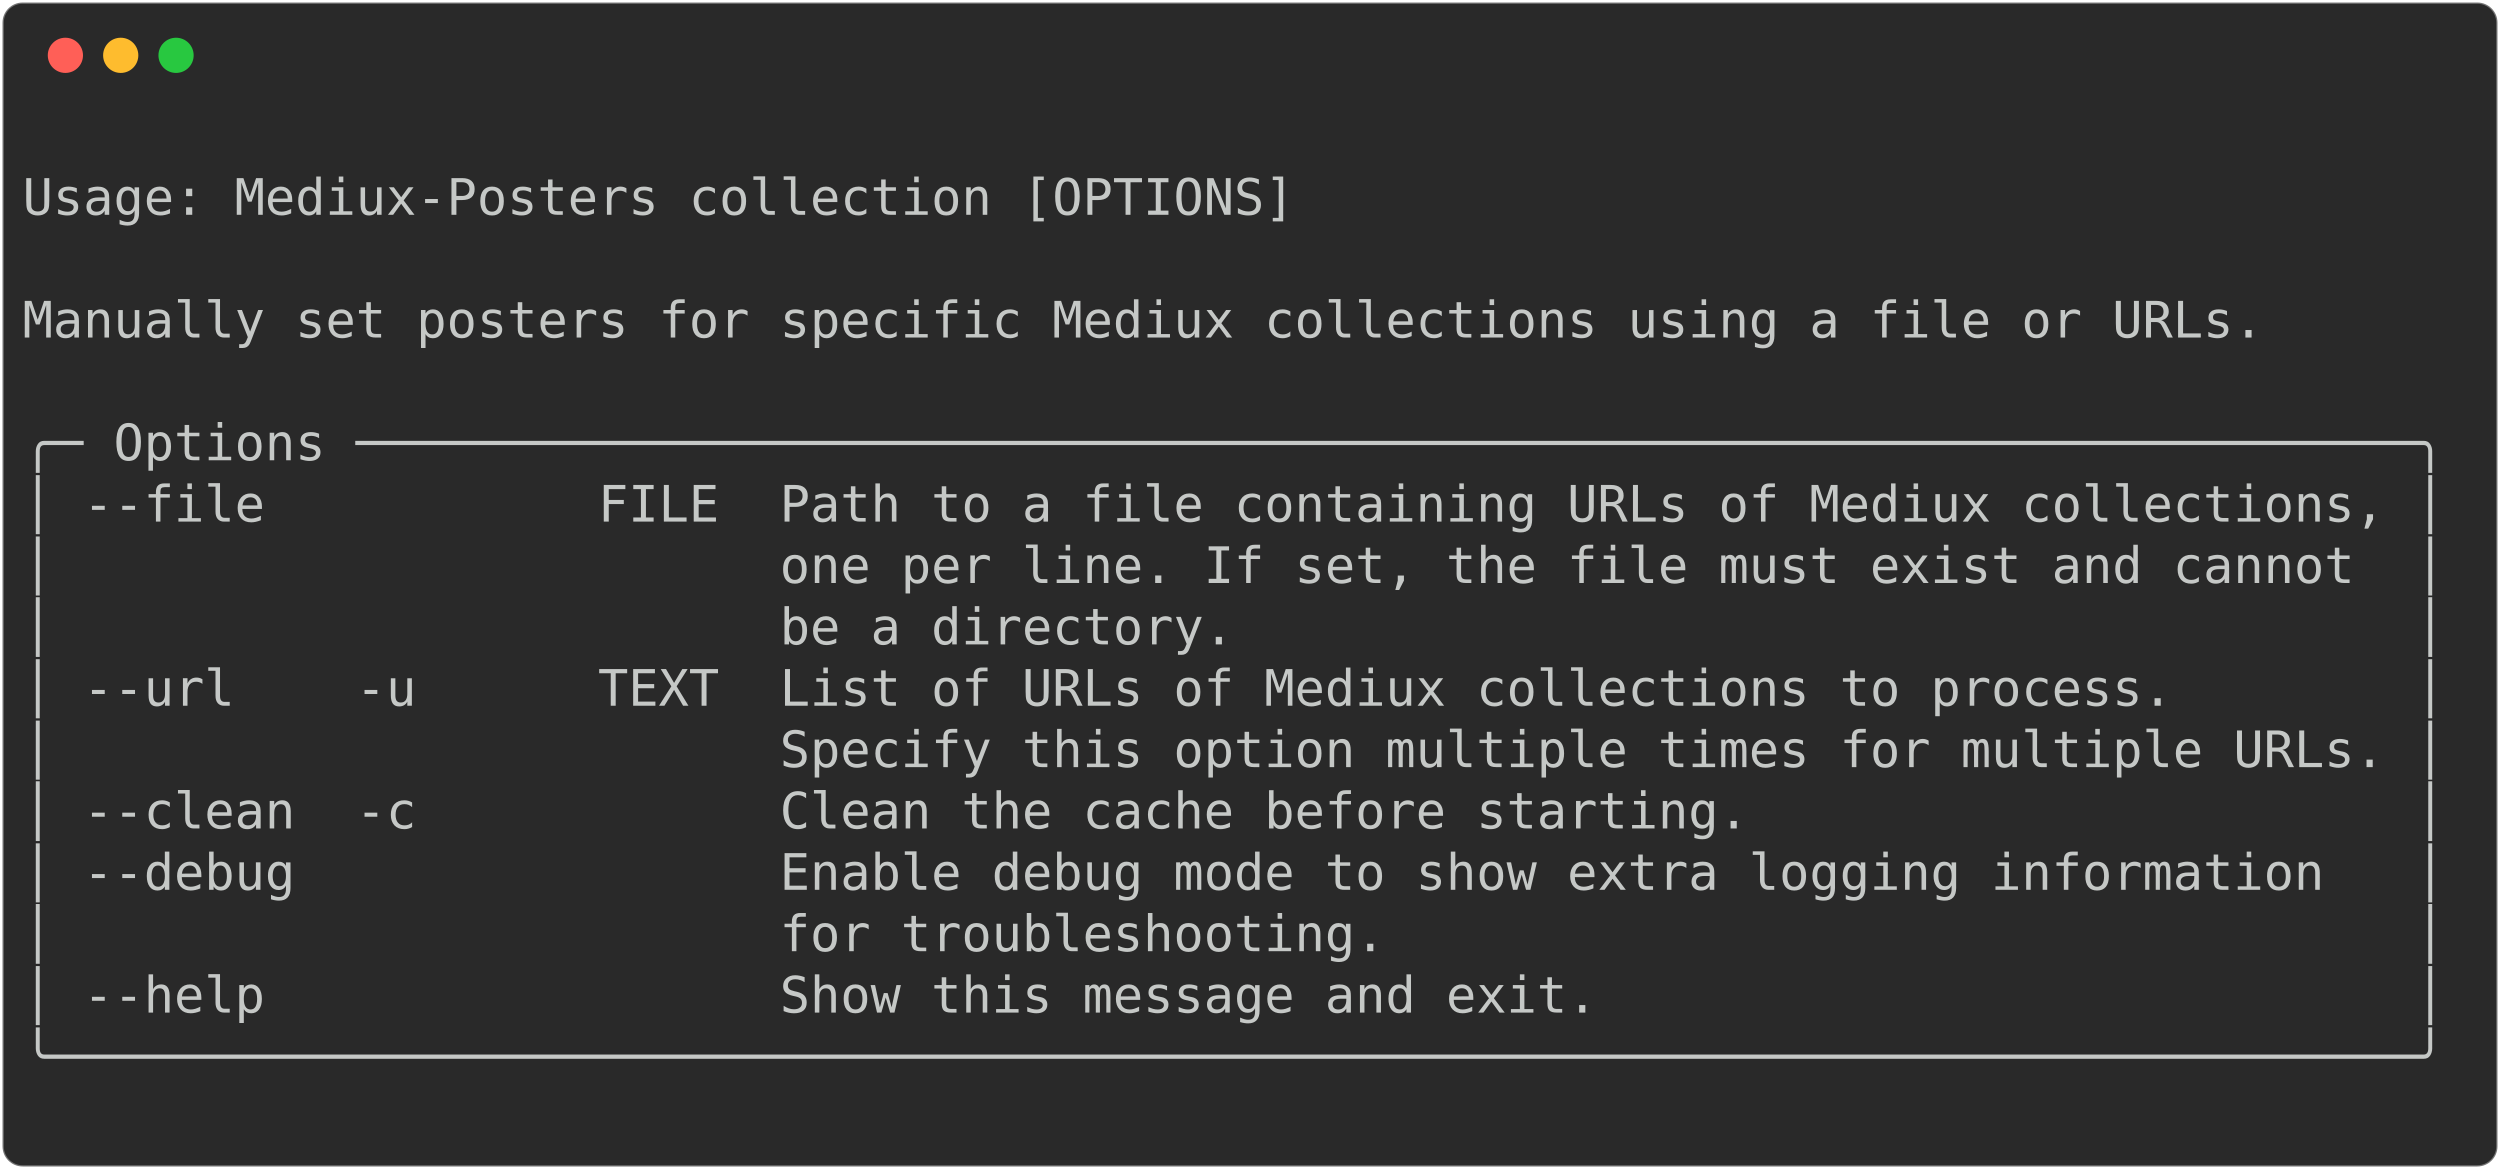
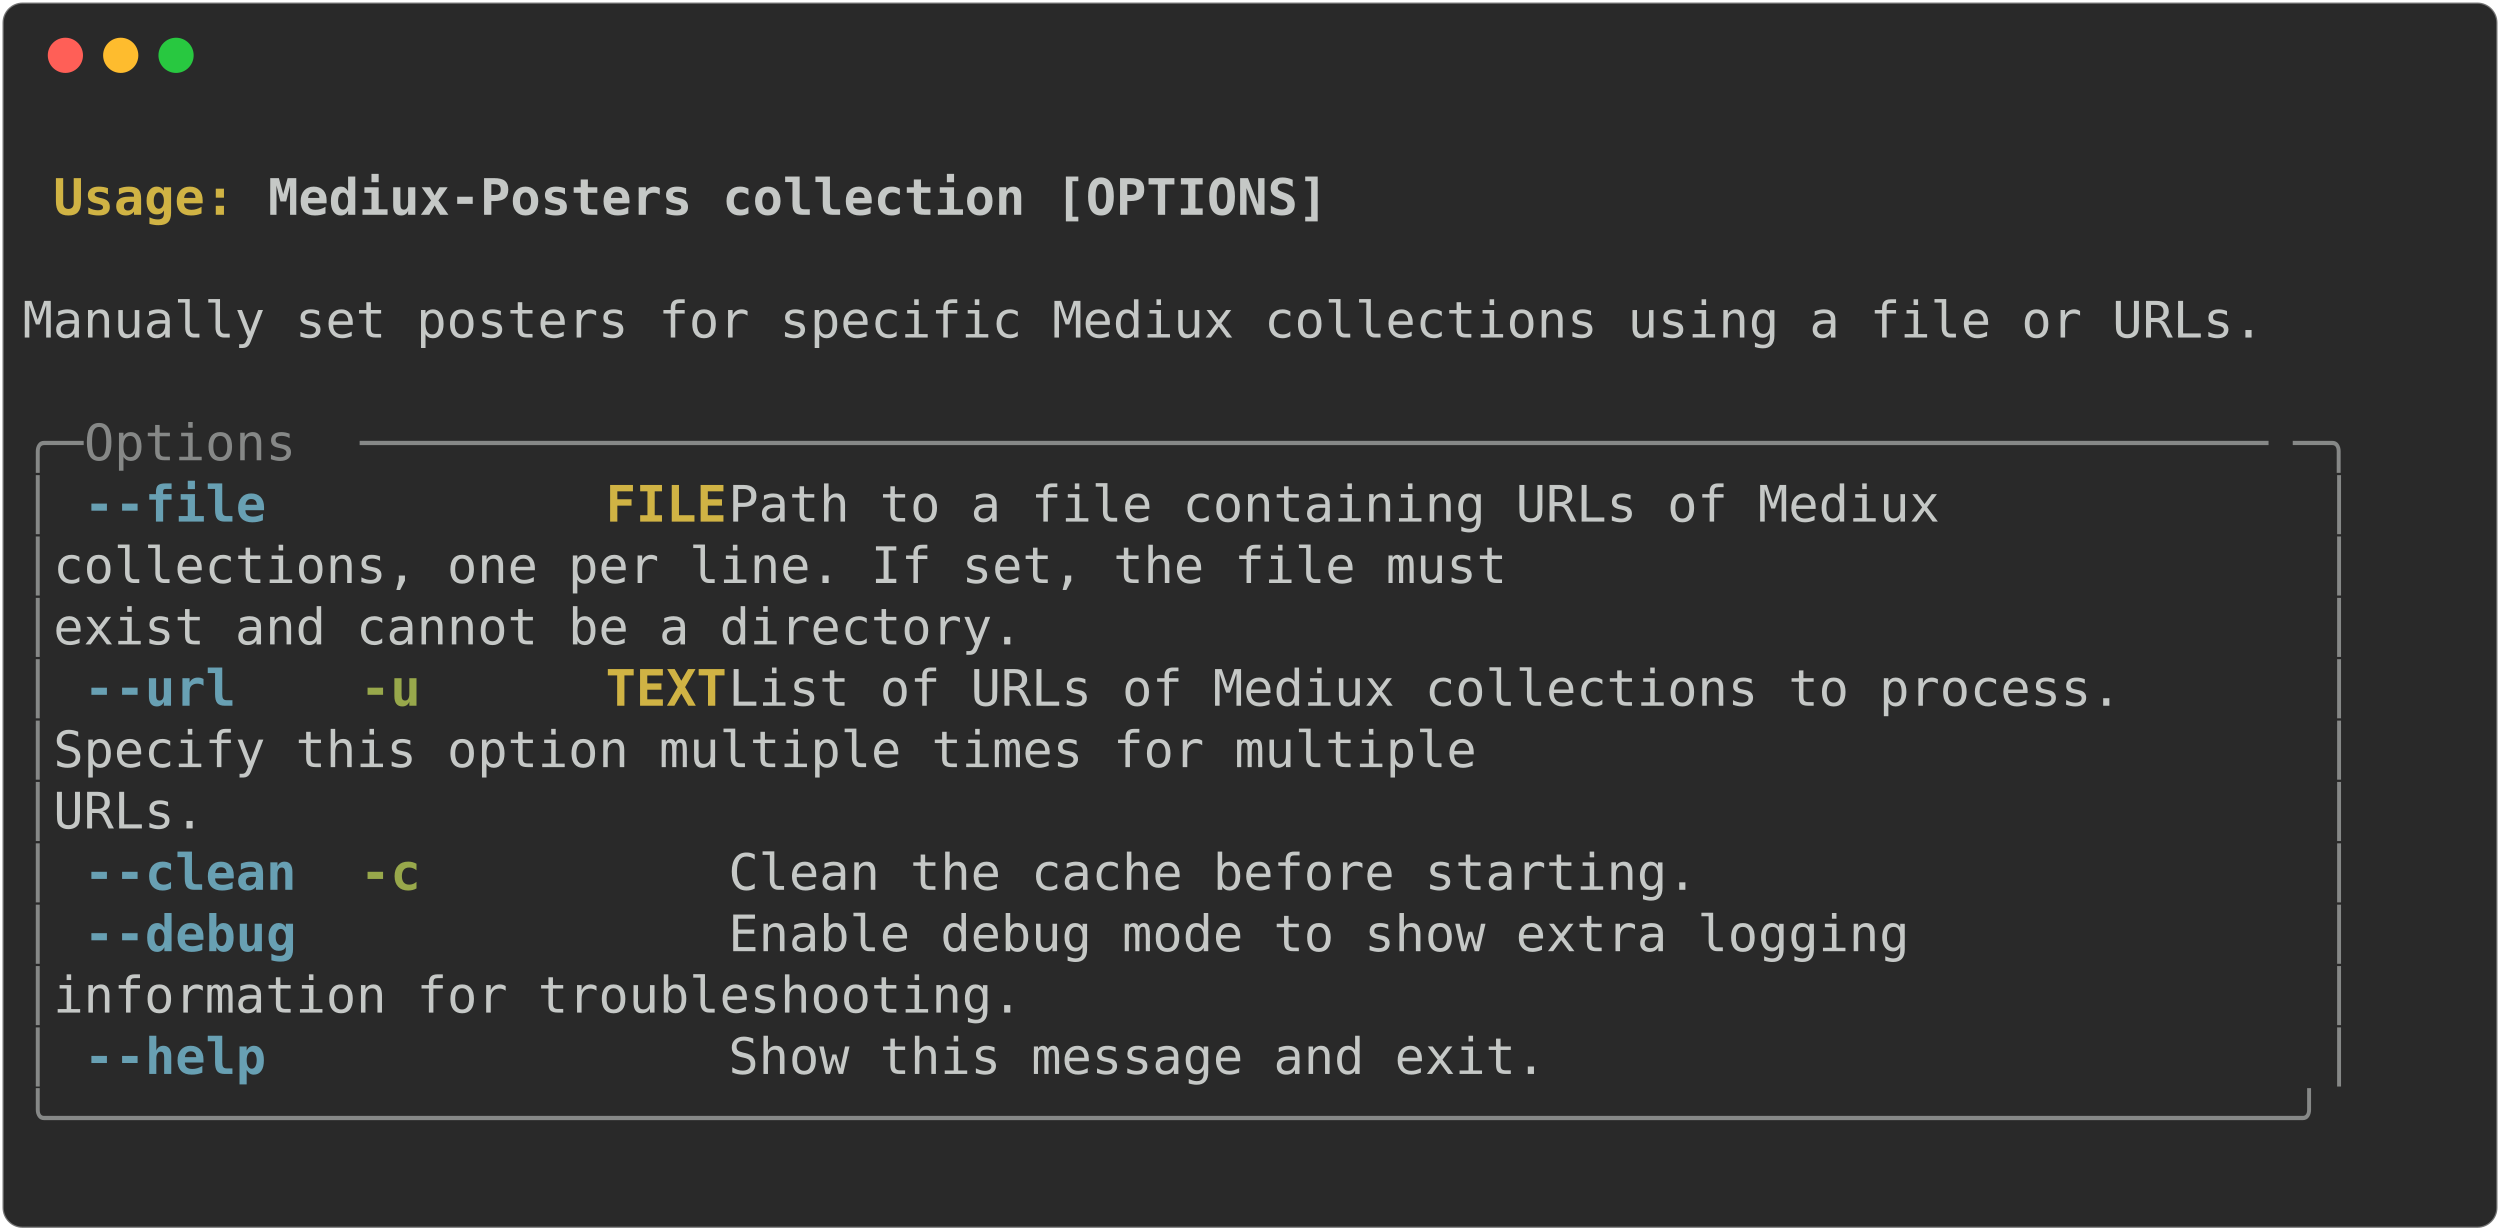
- <svg xmlns="http://www.w3.org/2000/svg" class="rich-terminal" viewBox="0 0 994 464.8">
+ <svg xmlns="http://www.w3.org/2000/svg" class="rich-terminal" viewBox="0 0 994 489.2">
  <style>

    @font-face {
        font-family: "Fira Code";
        src: local("FiraCode-Regular"),
                url("https://cdnjs.cloudflare.com/ajax/libs/firacode/6.2.0/woff2/FiraCode-Regular.woff2") format("woff2"),
                url("https://cdnjs.cloudflare.com/ajax/libs/firacode/6.2.0/woff/FiraCode-Regular.woff") format("woff");
        font-style: normal;
        font-weight: 400;
    }
    @font-face {
        font-family: "Fira Code";
        src: local("FiraCode-Bold"),
                url("https://cdnjs.cloudflare.com/ajax/libs/firacode/6.2.0/woff2/FiraCode-Bold.woff2") format("woff2"),
                url("https://cdnjs.cloudflare.com/ajax/libs/firacode/6.2.0/woff/FiraCode-Bold.woff") format("woff");
        font-style: bold;
        font-weight: 700;
    }

-     .terminal-3561215145-matrix {
+     .terminal-134819936-matrix {
        font-family: Fira Code, monospace;
        font-size: 20px;
        line-height: 24.4px;
        font-variant-east-asian: full-width;
    }

-     .terminal-3561215145-title {
+     .terminal-134819936-title {
        font-size: 18px;
        font-weight: bold;
        font-family: arial;
    }

-     .terminal-3561215145-r1 { fill: #c5c8c6 }
+     .terminal-134819936-r1 { fill: #c5c8c6;font-weight: bold }
+ .terminal-134819936-r2 { fill: #c5c8c6 }
+ .terminal-134819936-r3 { fill: #d0b344;font-weight: bold }
+ .terminal-134819936-r4 { fill: #868887 }
+ .terminal-134819936-r5 { fill: #68a0b3;font-weight: bold }
+ .terminal-134819936-r6 { fill: #98a84b;font-weight: bold }
    </style>
  <defs>
-     <clipPath id="terminal-3561215145-clip-terminal">
-       <rect x="0" y="0" width="975.0" height="413.8" />
+     <clipPath id="terminal-134819936-clip-terminal">
+       <rect x="0" y="0" width="975.0" height="438.2" />
    </clipPath>
-     <clipPath id="terminal-3561215145-line-0">
+     <clipPath id="terminal-134819936-line-0">
      <rect x="0" y="1.5" width="976" height="24.65" />
    </clipPath>
-     <clipPath id="terminal-3561215145-line-1">
+     <clipPath id="terminal-134819936-line-1">
      <rect x="0" y="25.9" width="976" height="24.65" />
    </clipPath>
-     <clipPath id="terminal-3561215145-line-2">
+     <clipPath id="terminal-134819936-line-2">
      <rect x="0" y="50.3" width="976" height="24.65" />
    </clipPath>
-     <clipPath id="terminal-3561215145-line-3">
+     <clipPath id="terminal-134819936-line-3">
      <rect x="0" y="74.7" width="976" height="24.65" />
    </clipPath>
-     <clipPath id="terminal-3561215145-line-4">
+     <clipPath id="terminal-134819936-line-4">
      <rect x="0" y="99.1" width="976" height="24.65" />
    </clipPath>
-     <clipPath id="terminal-3561215145-line-5">
+     <clipPath id="terminal-134819936-line-5">
      <rect x="0" y="123.5" width="976" height="24.65" />
    </clipPath>
-     <clipPath id="terminal-3561215145-line-6">
+     <clipPath id="terminal-134819936-line-6">
      <rect x="0" y="147.9" width="976" height="24.65" />
    </clipPath>
-     <clipPath id="terminal-3561215145-line-7">
+     <clipPath id="terminal-134819936-line-7">
      <rect x="0" y="172.3" width="976" height="24.65" />
    </clipPath>
-     <clipPath id="terminal-3561215145-line-8">
+     <clipPath id="terminal-134819936-line-8">
      <rect x="0" y="196.7" width="976" height="24.65" />
    </clipPath>
-     <clipPath id="terminal-3561215145-line-9">
+     <clipPath id="terminal-134819936-line-9">
      <rect x="0" y="221.1" width="976" height="24.65" />
    </clipPath>
-     <clipPath id="terminal-3561215145-line-10">
+     <clipPath id="terminal-134819936-line-10">
      <rect x="0" y="245.5" width="976" height="24.65" />
    </clipPath>
-     <clipPath id="terminal-3561215145-line-11">
+     <clipPath id="terminal-134819936-line-11">
      <rect x="0" y="269.9" width="976" height="24.65" />
    </clipPath>
-     <clipPath id="terminal-3561215145-line-12">
+     <clipPath id="terminal-134819936-line-12">
      <rect x="0" y="294.3" width="976" height="24.65" />
    </clipPath>
-     <clipPath id="terminal-3561215145-line-13">
+     <clipPath id="terminal-134819936-line-13">
      <rect x="0" y="318.7" width="976" height="24.65" />
    </clipPath>
-     <clipPath id="terminal-3561215145-line-14">
+     <clipPath id="terminal-134819936-line-14">
      <rect x="0" y="343.1" width="976" height="24.65" />
    </clipPath>
-     <clipPath id="terminal-3561215145-line-15">
+     <clipPath id="terminal-134819936-line-15">
      <rect x="0" y="367.5" width="976" height="24.65" />
    </clipPath>
+     <clipPath id="terminal-134819936-line-16">
+       <rect x="0" y="391.9" width="976" height="24.65" />
+     </clipPath>
  </defs>
-   <rect fill="#292929" stroke="rgba(255,255,255,0.35)" stroke-width="1" x="1" y="1" width="992" height="462.8" rx="8" />
+   <rect fill="#292929" stroke="rgba(255,255,255,0.35)" stroke-width="1" x="1" y="1" width="992" height="487.2" rx="8" />
  <g transform="translate(26,22)">
    <circle cx="0" cy="0" r="7" fill="#ff5f57" />
    <circle cx="22" cy="0" r="7" fill="#febc2e" />
    <circle cx="44" cy="0" r="7" fill="#28c840" />
  </g>
-   <g transform="translate(9, 41)" clip-path="url(#terminal-3561215145-clip-terminal)">
-     <g class="terminal-3561215145-matrix">
-       <text class="terminal-3561215145-r1" x="976" y="20" textLength="12.2" clip-path="url(#terminal-3561215145-line-0)">
+   <g transform="translate(9, 41)" clip-path="url(#terminal-134819936-clip-terminal)">
+     <g class="terminal-134819936-matrix">
+       <text class="terminal-134819936-r2" x="976" y="20" textLength="12.2" clip-path="url(#terminal-134819936-line-0)">
</text>
-       <text class="terminal-3561215145-r1" x="0" y="44.4" textLength="976" clip-path="url(#terminal-3561215145-line-1)"> Usage: Mediux-Posters collection [OPTIONS]                                     </text>
-       <text class="terminal-3561215145-r1" x="976" y="44.4" textLength="12.2" clip-path="url(#terminal-3561215145-line-1)">
+       <text class="terminal-134819936-r3" x="12.2" y="44.4" textLength="85.4" clip-path="url(#terminal-134819936-line-1)">Usage: </text>
+       <text class="terminal-134819936-r1" x="97.6" y="44.4" textLength="427" clip-path="url(#terminal-134819936-line-1)">Mediux-Posters collection [OPTIONS]</text>
+       <text class="terminal-134819936-r2" x="976" y="44.4" textLength="12.2" clip-path="url(#terminal-134819936-line-1)">
</text>
-       <text class="terminal-3561215145-r1" x="976" y="68.8" textLength="12.2" clip-path="url(#terminal-3561215145-line-2)">
+       <text class="terminal-134819936-r2" x="976" y="68.8" textLength="12.2" clip-path="url(#terminal-134819936-line-2)">
</text>
-       <text class="terminal-3561215145-r1" x="0" y="93.2" textLength="976" clip-path="url(#terminal-3561215145-line-3)"> Manually set posters for specific Mediux collections using a file or URLs.     </text>
-       <text class="terminal-3561215145-r1" x="976" y="93.2" textLength="12.2" clip-path="url(#terminal-3561215145-line-3)">
+       <text class="terminal-134819936-r2" x="0" y="93.2" textLength="927.2" clip-path="url(#terminal-134819936-line-3)"> Manually set posters for specific Mediux collections using a file or URLs. </text>
+       <text class="terminal-134819936-r2" x="976" y="93.2" textLength="12.2" clip-path="url(#terminal-134819936-line-3)">
</text>
-       <text class="terminal-3561215145-r1" x="976" y="117.6" textLength="12.2" clip-path="url(#terminal-3561215145-line-4)">
+       <text class="terminal-134819936-r2" x="976" y="117.6" textLength="12.2" clip-path="url(#terminal-134819936-line-4)">
</text>
-       <text class="terminal-3561215145-r1" x="0" y="142" textLength="976" clip-path="url(#terminal-3561215145-line-5)">╭─ Options ────────────────────────────────────────────────────────────────────╮</text>
-       <text class="terminal-3561215145-r1" x="976" y="142" textLength="12.2" clip-path="url(#terminal-3561215145-line-5)">
+       <text class="terminal-134819936-r4" x="0" y="142" textLength="24.4" clip-path="url(#terminal-134819936-line-5)">╭─</text>
+       <text class="terminal-134819936-r4" x="24.4" y="142" textLength="109.8" clip-path="url(#terminal-134819936-line-5)"> Options </text>
+       <text class="terminal-134819936-r4" x="134.2" y="142" textLength="768.6" clip-path="url(#terminal-134819936-line-5)">───────────────────────────────────────────────────────────────</text>
+       <text class="terminal-134819936-r4" x="902.8" y="142" textLength="24.4" clip-path="url(#terminal-134819936-line-5)">─╮</text>
+       <text class="terminal-134819936-r2" x="976" y="142" textLength="12.2" clip-path="url(#terminal-134819936-line-5)">
</text>
-       <text class="terminal-3561215145-r1" x="0" y="166.4" textLength="976" clip-path="url(#terminal-3561215145-line-6)">│ --file           FILE  Path to a file containing URLs of Mediux collections, │</text>
-       <text class="terminal-3561215145-r1" x="976" y="166.4" textLength="12.2" clip-path="url(#terminal-3561215145-line-6)">
+       <text class="terminal-134819936-r4" x="0" y="166.4" textLength="12.2" clip-path="url(#terminal-134819936-line-6)">│</text>
+       <text class="terminal-134819936-r5" x="24.4" y="166.4" textLength="12.2" clip-path="url(#terminal-134819936-line-6)">-</text>
+       <text class="terminal-134819936-r5" x="36.6" y="166.4" textLength="61" clip-path="url(#terminal-134819936-line-6)">-file</text>
+       <text class="terminal-134819936-r3" x="231.8" y="166.4" textLength="48.8" clip-path="url(#terminal-134819936-line-6)">FILE</text>
+       <text class="terminal-134819936-r2" x="280.6" y="166.4" textLength="634.4" clip-path="url(#terminal-134819936-line-6)">  Path to a file containing URLs of Mediux          </text>
+       <text class="terminal-134819936-r4" x="915" y="166.4" textLength="12.2" clip-path="url(#terminal-134819936-line-6)">│</text>
+       <text class="terminal-134819936-r2" x="976" y="166.4" textLength="12.2" clip-path="url(#terminal-134819936-line-6)">
</text>
-       <text class="terminal-3561215145-r1" x="0" y="190.8" textLength="976" clip-path="url(#terminal-3561215145-line-7)">│                        one per line. If set, the file must exist and cannot  │</text>
-       <text class="terminal-3561215145-r1" x="976" y="190.8" textLength="12.2" clip-path="url(#terminal-3561215145-line-7)">
+       <text class="terminal-134819936-r4" x="0" y="190.8" textLength="12.2" clip-path="url(#terminal-134819936-line-7)">│</text>
+       <text class="terminal-134819936-r2" x="12.2" y="190.8" textLength="902.8" clip-path="url(#terminal-134819936-line-7)">                        collections, one per line. If set, the file must  </text>
+       <text class="terminal-134819936-r4" x="915" y="190.8" textLength="12.2" clip-path="url(#terminal-134819936-line-7)">│</text>
+       <text class="terminal-134819936-r2" x="976" y="190.8" textLength="12.2" clip-path="url(#terminal-134819936-line-7)">
</text>
-       <text class="terminal-3561215145-r1" x="0" y="215.2" textLength="976" clip-path="url(#terminal-3561215145-line-8)">│                        be a directory.                                       │</text>
-       <text class="terminal-3561215145-r1" x="976" y="215.2" textLength="12.2" clip-path="url(#terminal-3561215145-line-8)">
+       <text class="terminal-134819936-r4" x="0" y="215.2" textLength="12.2" clip-path="url(#terminal-134819936-line-8)">│</text>
+       <text class="terminal-134819936-r2" x="12.2" y="215.2" textLength="902.8" clip-path="url(#terminal-134819936-line-8)">                        exist and cannot be a directory.                  </text>
+       <text class="terminal-134819936-r4" x="915" y="215.2" textLength="12.2" clip-path="url(#terminal-134819936-line-8)">│</text>
+       <text class="terminal-134819936-r2" x="976" y="215.2" textLength="12.2" clip-path="url(#terminal-134819936-line-8)">
</text>
-       <text class="terminal-3561215145-r1" x="0" y="239.6" textLength="976" clip-path="url(#terminal-3561215145-line-9)">│ --url    -u      TEXT  List of URLs of Mediux collections to process.        │</text>
-       <text class="terminal-3561215145-r1" x="976" y="239.6" textLength="12.2" clip-path="url(#terminal-3561215145-line-9)">
+       <text class="terminal-134819936-r4" x="0" y="239.6" textLength="12.2" clip-path="url(#terminal-134819936-line-9)">│</text>
+       <text class="terminal-134819936-r5" x="24.4" y="239.6" textLength="12.2" clip-path="url(#terminal-134819936-line-9)">-</text>
+       <text class="terminal-134819936-r5" x="36.6" y="239.6" textLength="48.8" clip-path="url(#terminal-134819936-line-9)">-url</text>
+       <text class="terminal-134819936-r6" x="134.2" y="239.6" textLength="24.4" clip-path="url(#terminal-134819936-line-9)">-u</text>
+       <text class="terminal-134819936-r3" x="231.8" y="239.6" textLength="48.8" clip-path="url(#terminal-134819936-line-9)">TEXT</text>
+       <text class="terminal-134819936-r2" x="280.6" y="239.6" textLength="634.4" clip-path="url(#terminal-134819936-line-9)">  List of URLs of Mediux collections to process.    </text>
+       <text class="terminal-134819936-r4" x="915" y="239.6" textLength="12.2" clip-path="url(#terminal-134819936-line-9)">│</text>
+       <text class="terminal-134819936-r2" x="976" y="239.6" textLength="12.2" clip-path="url(#terminal-134819936-line-9)">
</text>
-       <text class="terminal-3561215145-r1" x="0" y="264" textLength="976" clip-path="url(#terminal-3561215145-line-10)">│                        Specify this option multiple times for multiple URLs. │</text>
-       <text class="terminal-3561215145-r1" x="976" y="264" textLength="12.2" clip-path="url(#terminal-3561215145-line-10)">
+       <text class="terminal-134819936-r4" x="0" y="264" textLength="12.2" clip-path="url(#terminal-134819936-line-10)">│</text>
+       <text class="terminal-134819936-r2" x="12.2" y="264" textLength="902.8" clip-path="url(#terminal-134819936-line-10)">                        Specify this option multiple times for multiple   </text>
+       <text class="terminal-134819936-r4" x="915" y="264" textLength="12.2" clip-path="url(#terminal-134819936-line-10)">│</text>
+       <text class="terminal-134819936-r2" x="976" y="264" textLength="12.2" clip-path="url(#terminal-134819936-line-10)">
</text>
-       <text class="terminal-3561215145-r1" x="0" y="288.4" textLength="976" clip-path="url(#terminal-3561215145-line-11)">│ --clean  -c            Clean the cache before starting.                      │</text>
-       <text class="terminal-3561215145-r1" x="976" y="288.4" textLength="12.2" clip-path="url(#terminal-3561215145-line-11)">
+       <text class="terminal-134819936-r4" x="0" y="288.4" textLength="12.2" clip-path="url(#terminal-134819936-line-11)">│</text>
+       <text class="terminal-134819936-r2" x="12.2" y="288.4" textLength="902.8" clip-path="url(#terminal-134819936-line-11)">                        URLs.                                             </text>
+       <text class="terminal-134819936-r4" x="915" y="288.4" textLength="12.2" clip-path="url(#terminal-134819936-line-11)">│</text>
+       <text class="terminal-134819936-r2" x="976" y="288.4" textLength="12.2" clip-path="url(#terminal-134819936-line-11)">
</text>
-       <text class="terminal-3561215145-r1" x="0" y="312.8" textLength="976" clip-path="url(#terminal-3561215145-line-12)">│ --debug                Enable debug mode to show extra logging information   │</text>
-       <text class="terminal-3561215145-r1" x="976" y="312.8" textLength="12.2" clip-path="url(#terminal-3561215145-line-12)">
+       <text class="terminal-134819936-r4" x="0" y="312.8" textLength="12.2" clip-path="url(#terminal-134819936-line-12)">│</text>
+       <text class="terminal-134819936-r5" x="24.4" y="312.8" textLength="12.2" clip-path="url(#terminal-134819936-line-12)">-</text>
+       <text class="terminal-134819936-r5" x="36.6" y="312.8" textLength="73.2" clip-path="url(#terminal-134819936-line-12)">-clean</text>
+       <text class="terminal-134819936-r6" x="134.2" y="312.8" textLength="24.4" clip-path="url(#terminal-134819936-line-12)">-c</text>
+       <text class="terminal-134819936-r2" x="280.6" y="312.8" textLength="634.4" clip-path="url(#terminal-134819936-line-12)">  Clean the cache before starting.                  </text>
+       <text class="terminal-134819936-r4" x="915" y="312.8" textLength="12.2" clip-path="url(#terminal-134819936-line-12)">│</text>
+       <text class="terminal-134819936-r2" x="976" y="312.8" textLength="12.2" clip-path="url(#terminal-134819936-line-12)">
</text>
-       <text class="terminal-3561215145-r1" x="0" y="337.2" textLength="976" clip-path="url(#terminal-3561215145-line-13)">│                        for troubleshooting.                                  │</text>
-       <text class="terminal-3561215145-r1" x="976" y="337.2" textLength="12.2" clip-path="url(#terminal-3561215145-line-13)">
+       <text class="terminal-134819936-r4" x="0" y="337.2" textLength="12.2" clip-path="url(#terminal-134819936-line-13)">│</text>
+       <text class="terminal-134819936-r5" x="24.4" y="337.2" textLength="12.2" clip-path="url(#terminal-134819936-line-13)">-</text>
+       <text class="terminal-134819936-r5" x="36.6" y="337.2" textLength="73.2" clip-path="url(#terminal-134819936-line-13)">-debug</text>
+       <text class="terminal-134819936-r2" x="280.6" y="337.2" textLength="634.4" clip-path="url(#terminal-134819936-line-13)">  Enable debug mode to show extra logging           </text>
+       <text class="terminal-134819936-r4" x="915" y="337.2" textLength="12.2" clip-path="url(#terminal-134819936-line-13)">│</text>
+       <text class="terminal-134819936-r2" x="976" y="337.2" textLength="12.2" clip-path="url(#terminal-134819936-line-13)">
</text>
-       <text class="terminal-3561215145-r1" x="0" y="361.6" textLength="976" clip-path="url(#terminal-3561215145-line-14)">│ --help                 Show this message and exit.                           │</text>
-       <text class="terminal-3561215145-r1" x="976" y="361.6" textLength="12.2" clip-path="url(#terminal-3561215145-line-14)">
+       <text class="terminal-134819936-r4" x="0" y="361.6" textLength="12.2" clip-path="url(#terminal-134819936-line-14)">│</text>
+       <text class="terminal-134819936-r2" x="12.2" y="361.6" textLength="902.8" clip-path="url(#terminal-134819936-line-14)">                        information for troubleshooting.                  </text>
+       <text class="terminal-134819936-r4" x="915" y="361.6" textLength="12.2" clip-path="url(#terminal-134819936-line-14)">│</text>
+       <text class="terminal-134819936-r2" x="976" y="361.6" textLength="12.2" clip-path="url(#terminal-134819936-line-14)">
</text>
-       <text class="terminal-3561215145-r1" x="0" y="386" textLength="976" clip-path="url(#terminal-3561215145-line-15)">╰──────────────────────────────────────────────────────────────────────────────╯</text>
-       <text class="terminal-3561215145-r1" x="976" y="386" textLength="12.2" clip-path="url(#terminal-3561215145-line-15)">
+       <text class="terminal-134819936-r4" x="0" y="386" textLength="12.2" clip-path="url(#terminal-134819936-line-15)">│</text>
+       <text class="terminal-134819936-r5" x="24.4" y="386" textLength="12.2" clip-path="url(#terminal-134819936-line-15)">-</text>
+       <text class="terminal-134819936-r5" x="36.6" y="386" textLength="61" clip-path="url(#terminal-134819936-line-15)">-help</text>
+       <text class="terminal-134819936-r2" x="280.6" y="386" textLength="634.4" clip-path="url(#terminal-134819936-line-15)">  Show this message and exit.                       </text>
+       <text class="terminal-134819936-r4" x="915" y="386" textLength="12.2" clip-path="url(#terminal-134819936-line-15)">│</text>
+       <text class="terminal-134819936-r2" x="976" y="386" textLength="12.2" clip-path="url(#terminal-134819936-line-15)">
</text>
-       <text class="terminal-3561215145-r1" x="976" y="410.4" textLength="12.2" clip-path="url(#terminal-3561215145-line-16)">
+       <text class="terminal-134819936-r4" x="0" y="410.4" textLength="927.2" clip-path="url(#terminal-134819936-line-16)">╰──────────────────────────────────────────────────────────────────────────╯</text>
+       <text class="terminal-134819936-r2" x="976" y="410.4" textLength="12.2" clip-path="url(#terminal-134819936-line-16)">
+ </text>
+       <text class="terminal-134819936-r2" x="976" y="434.8" textLength="12.2" clip-path="url(#terminal-134819936-line-17)">
</text>
    </g>
  </g>
</svg>
